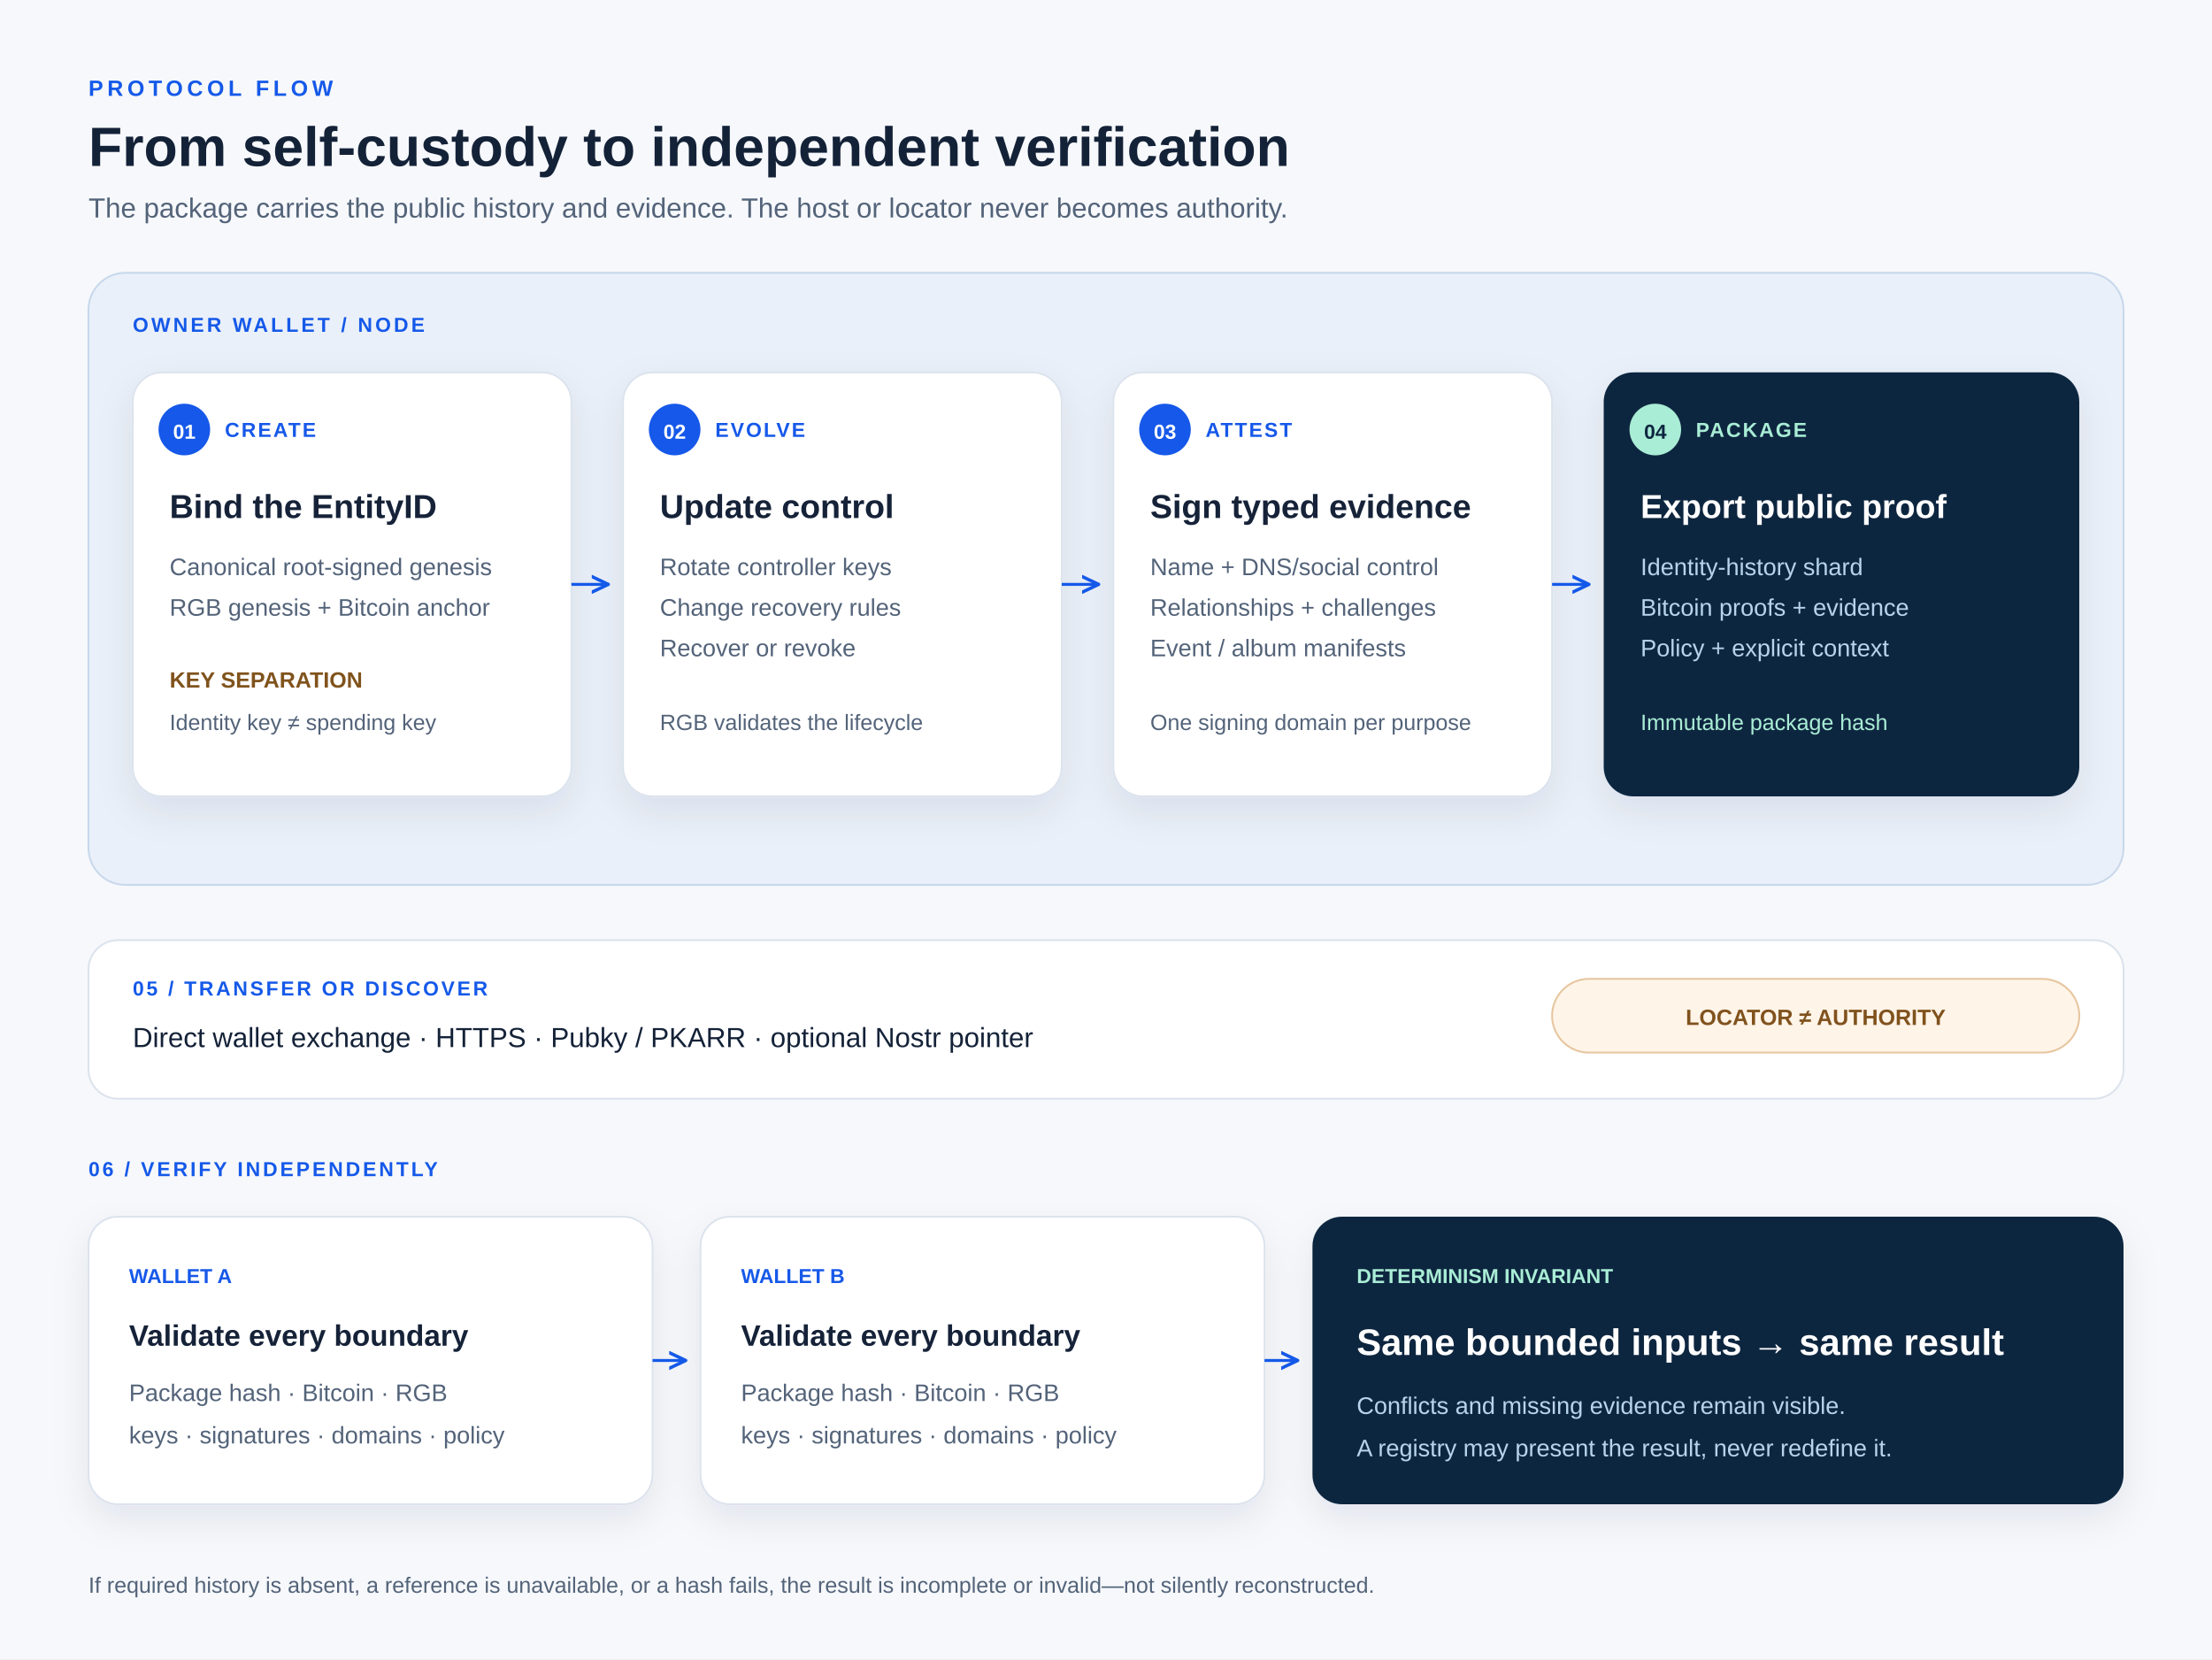
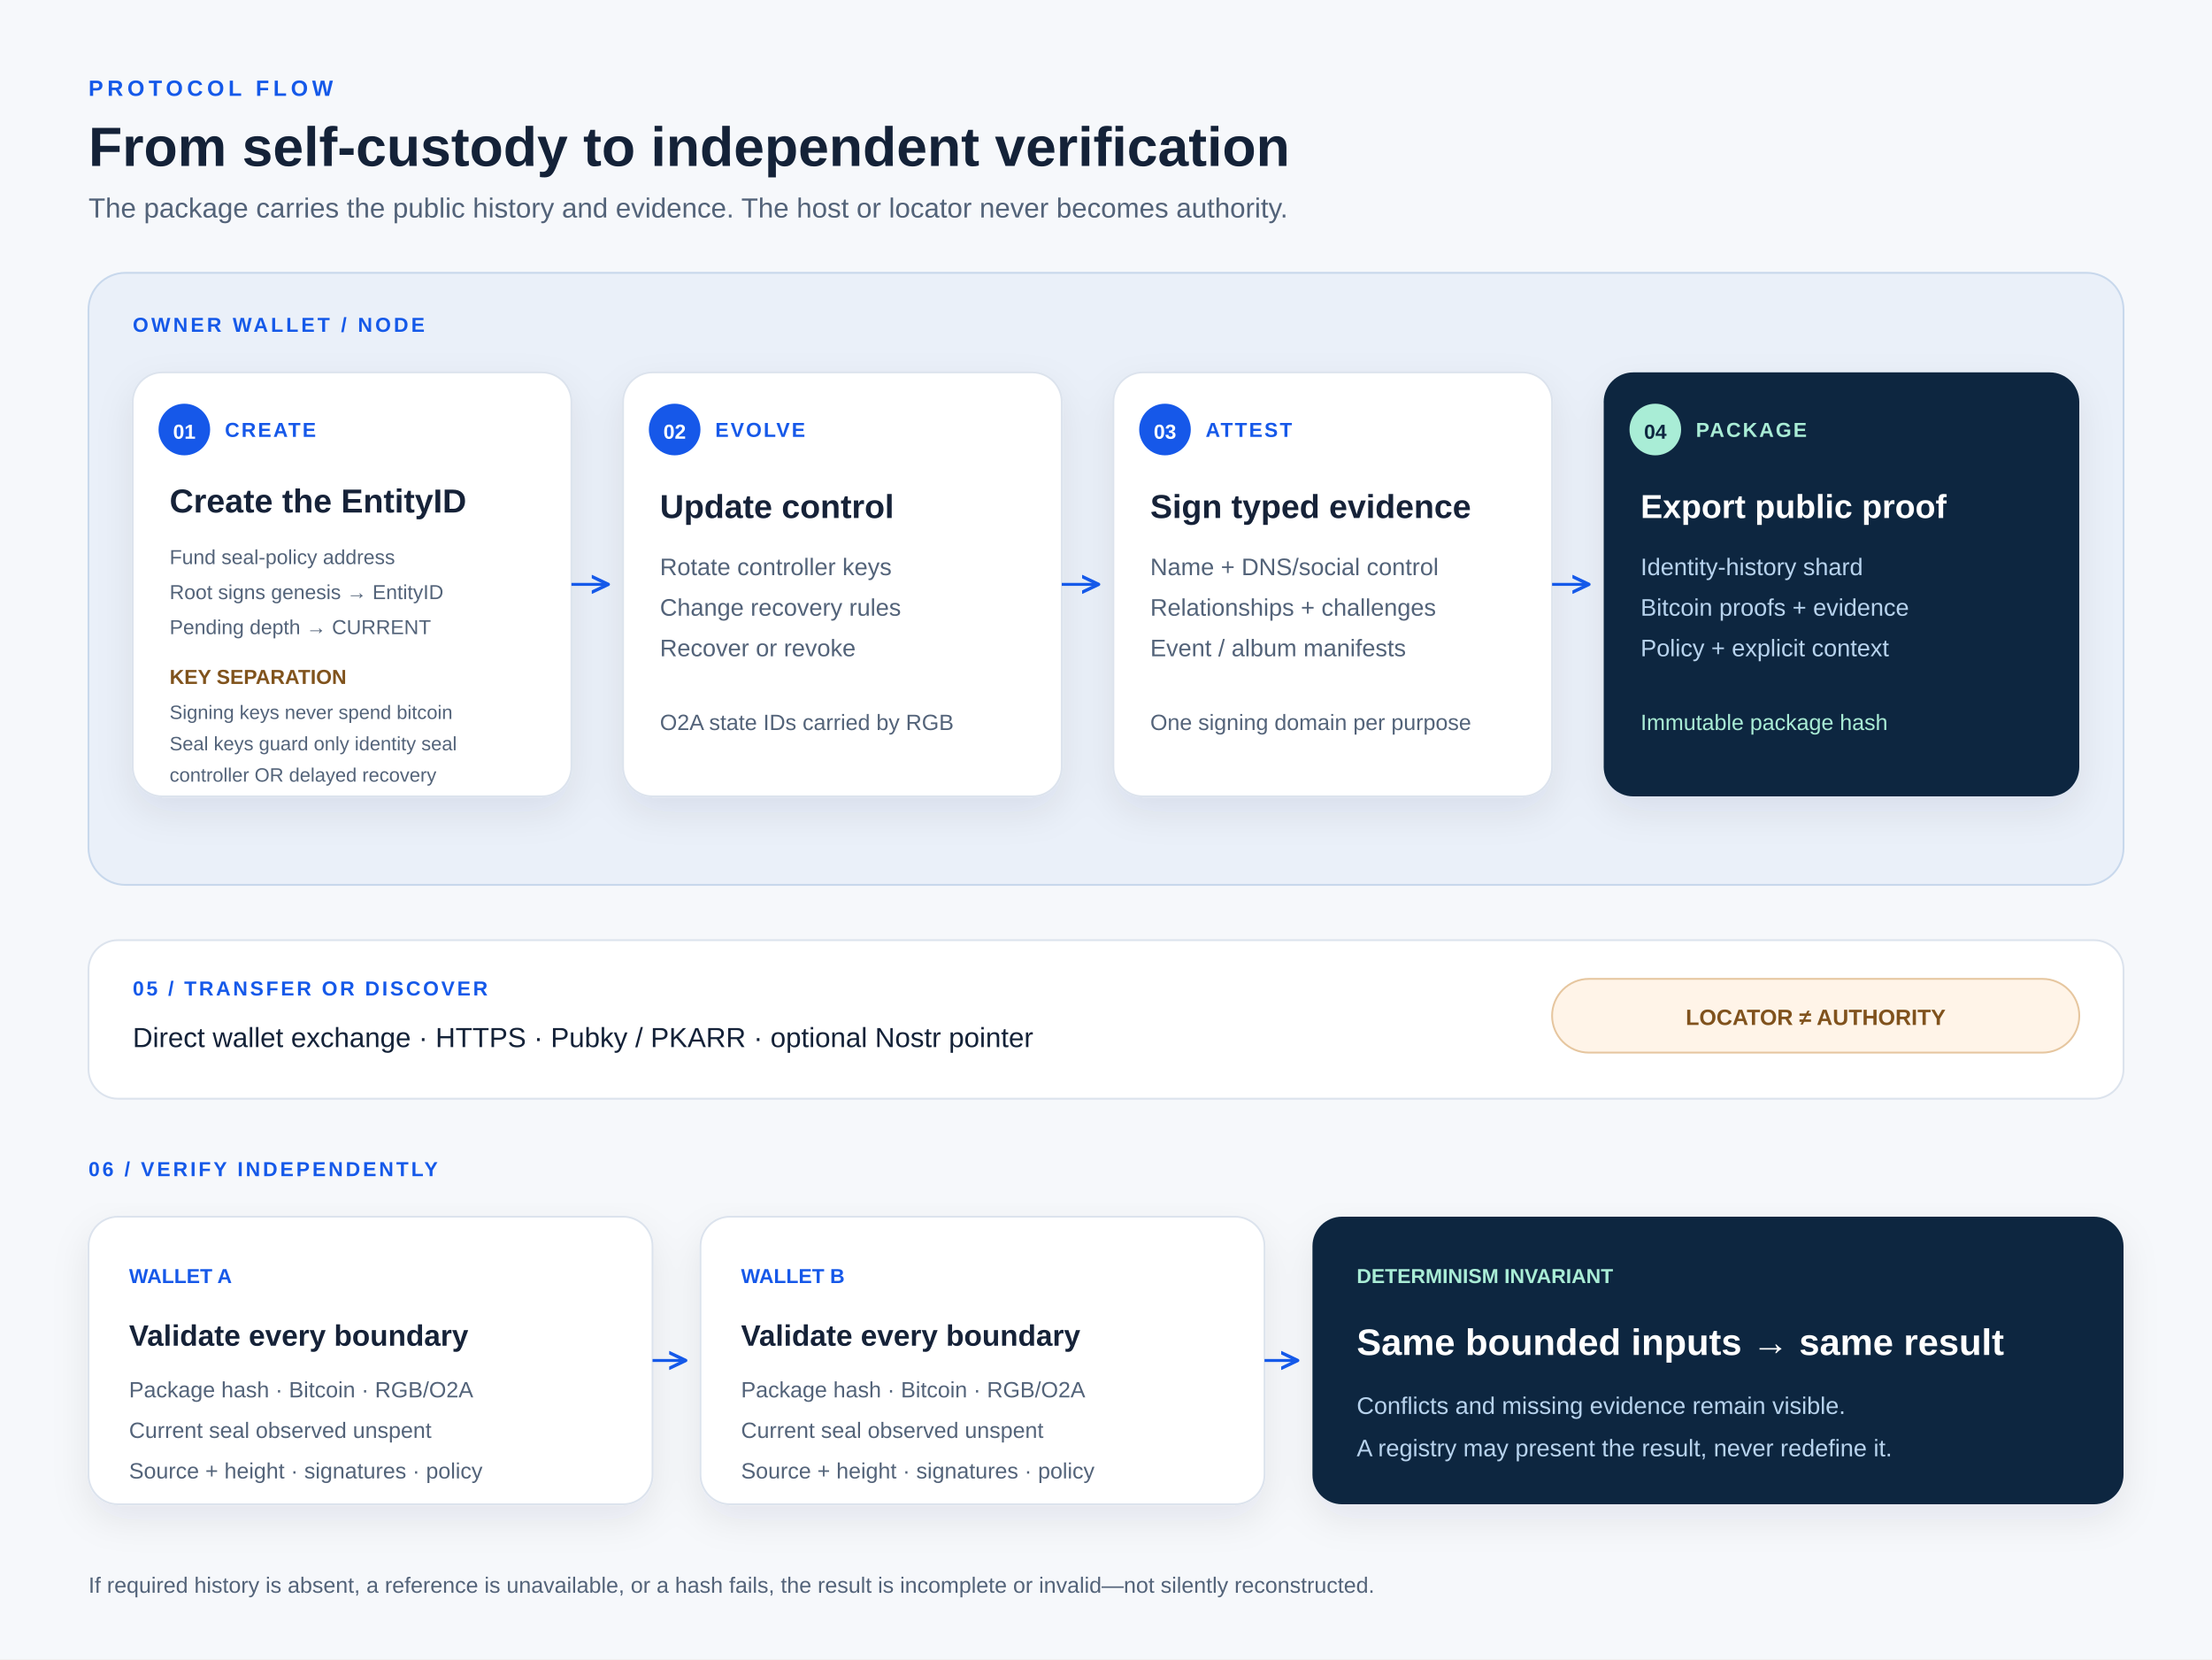
<svg xmlns="http://www.w3.org/2000/svg" viewBox="0 0 1200 900" role="img">
  <defs>
    <filter id="shadow" x="-8%" y="-10%" width="120%" height="140%">
      <feDropShadow dx="0" dy="8" stdDeviation="10" flood-color="#112840" flood-opacity="0.08" />
    </filter>
    <marker id="arrow" viewBox="0 0 10 10" refX="8" refY="5" markerWidth="7" markerHeight="7" orient="auto">
      <path d="M0 1.2L8 5L0 8.8" fill="none" stroke="#1559e9" stroke-width="1.6" stroke-linecap="round" stroke-linejoin="round" />
    </marker>
  </defs>
  <rect width="1200" height="900" fill="#f6f8fb" />
  <g font-family="Helvetica Neue, Arial, sans-serif">
    <text x="48" y="52" fill="#1559e9" font-size="12" font-weight="700" letter-spacing="2.2">PROTOCOL FLOW</text>
    <text x="48" y="90" fill="#142238" font-size="30" font-weight="700">From self-custody to independent verification</text>
    <text x="48" y="118" fill="#536379" font-size="15">The package carries the public history and evidence. The host or locator never becomes authority.</text>
    <rect x="48" y="148" width="1104" height="332" rx="20" fill="#eaf0f9" stroke="#c8d8ec" />
    <text x="72" y="180" fill="#1559e9" font-size="11" font-weight="700" letter-spacing="1.5">OWNER WALLET / NODE</text>
    <g filter="url(#shadow)">
      <g transform="translate(72 202)">
        <rect width="238" height="230" rx="16" fill="#ffffff" stroke="#dce3ed" />
        <circle cx="28" cy="31" r="14" fill="#1559e9" />
        <text x="28" y="36" text-anchor="middle" fill="#ffffff" font-size="11" font-weight="700">01</text>
        <text x="50" y="35" fill="#1559e9" font-size="11" font-weight="700" letter-spacing="1">CREATE</text>
-         <text x="20" y="79" fill="#142238" font-size="18" font-weight="700">Bind the EntityID</text>
-         <text x="20" y="110" fill="#536379" font-size="13">Canonical root-signed genesis</text>
-         <text x="20" y="132" fill="#536379" font-size="13">RGB genesis + Bitcoin anchor</text>
-         <text x="20" y="171" fill="#80521d" font-size="12" font-weight="700">KEY SEPARATION</text>
-         <text x="20" y="194" fill="#536379" font-size="12">Identity key ≠ spending key</text>
+         <text x="20" y="76" fill="#142238" font-size="18" font-weight="700">Create the EntityID</text>
+         <text x="20" y="104" fill="#536379" font-size="11">Fund seal-policy address</text>
+         <text x="20" y="123" fill="#536379" font-size="11">Root signs genesis → EntityID</text>
+         <text x="20" y="142" fill="#536379" font-size="11">Pending depth → CURRENT</text>
+         <text x="20" y="169" fill="#80521d" font-size="11" font-weight="700">KEY SEPARATION</text>
+         <text x="20" y="188" fill="#536379" font-size="10.5">Signing keys never spend bitcoin</text>
+         <text x="20" y="205" fill="#536379" font-size="10.5">Seal keys guard only identity seal</text>
+         <text x="20" y="222" fill="#536379" font-size="10.5">controller OR delayed recovery</text>
      </g>
      <g transform="translate(338 202)">
        <rect width="238" height="230" rx="16" fill="#ffffff" stroke="#dce3ed" />
        <circle cx="28" cy="31" r="14" fill="#1559e9" />
        <text x="28" y="36" text-anchor="middle" fill="#ffffff" font-size="11" font-weight="700">02</text>
        <text x="50" y="35" fill="#1559e9" font-size="11" font-weight="700" letter-spacing="1">EVOLVE</text>
        <text x="20" y="79" fill="#142238" font-size="18" font-weight="700">Update control</text>
        <text x="20" y="110" fill="#536379" font-size="13">Rotate controller keys</text>
        <text x="20" y="132" fill="#536379" font-size="13">Change recovery rules</text>
        <text x="20" y="154" fill="#536379" font-size="13">Recover or revoke</text>
-         <text x="20" y="194" fill="#536379" font-size="12">RGB validates the lifecycle</text>
+         <text x="20" y="194" fill="#536379" font-size="12">O2A state IDs carried by RGB</text>
      </g>
      <g transform="translate(604 202)">
        <rect width="238" height="230" rx="16" fill="#ffffff" stroke="#dce3ed" />
        <circle cx="28" cy="31" r="14" fill="#1559e9" />
        <text x="28" y="36" text-anchor="middle" fill="#ffffff" font-size="11" font-weight="700">03</text>
        <text x="50" y="35" fill="#1559e9" font-size="11" font-weight="700" letter-spacing="1">ATTEST</text>
        <text x="20" y="79" fill="#142238" font-size="18" font-weight="700">Sign typed evidence</text>
        <text x="20" y="110" fill="#536379" font-size="13">Name + DNS/social control</text>
        <text x="20" y="132" fill="#536379" font-size="13">Relationships + challenges</text>
        <text x="20" y="154" fill="#536379" font-size="13">Event / album manifests</text>
        <text x="20" y="194" fill="#536379" font-size="12">One signing domain per purpose</text>
      </g>
      <g transform="translate(870 202)">
        <rect width="258" height="230" rx="16" fill="#112840" />
        <circle cx="28" cy="31" r="14" fill="#a9edd6" />
        <text x="28" y="36" text-anchor="middle" fill="#112840" font-size="11" font-weight="700">04</text>
        <text x="50" y="35" fill="#a9edd6" font-size="11" font-weight="700" letter-spacing="1">PACKAGE</text>
        <text x="20" y="79" fill="#ffffff" font-size="18" font-weight="700">Export public proof</text>
        <text x="20" y="110" fill="#b7d3ee" font-size="13">Identity-history shard</text>
        <text x="20" y="132" fill="#b7d3ee" font-size="13">Bitcoin proofs + evidence</text>
        <text x="20" y="154" fill="#b7d3ee" font-size="13">Policy + explicit context</text>
        <text x="20" y="194" fill="#a9edd6" font-size="12">Immutable package hash</text>
      </g>
    </g>
    <g fill="none" stroke="#1559e9" stroke-width="1.6" marker-end="url(#arrow)">
      <path d="M310 317H330" />
      <path d="M576 317H596" />
      <path d="M842 317H862" />
    </g>
    <rect x="48" y="510" width="1104" height="86" rx="16" fill="#ffffff" stroke="#dce3ed" />
    <text x="72" y="540" fill="#1559e9" font-size="11" font-weight="700" letter-spacing="1.3">05 / TRANSFER OR DISCOVER</text>
    <text x="72" y="568" fill="#142238" font-size="15">Direct wallet exchange · HTTPS · Pubky / PKARR · optional Nostr pointer</text>
    <rect x="842" y="531" width="286" height="40" rx="20" fill="#fff4e8" stroke="#e6c69f" />
    <text x="985" y="556" text-anchor="middle" fill="#80521d" font-size="12" font-weight="700">LOCATOR ≠ AUTHORITY</text>
    <text x="48" y="638" fill="#1559e9" font-size="11" font-weight="700" letter-spacing="1.4">06 / VERIFY INDEPENDENTLY</text>
    <g filter="url(#shadow)">
      <g transform="translate(48 660)">
        <rect width="306" height="156" rx="16" fill="#ffffff" stroke="#dce3ed" />
        <text x="22" y="36" fill="#1559e9" font-size="11" font-weight="700">WALLET A</text>
        <text x="22" y="70" fill="#142238" font-size="16" font-weight="700">Validate every boundary</text>
-         <text x="22" y="100" fill="#536379" font-size="13">Package hash · Bitcoin · RGB</text>
-         <text x="22" y="123" fill="#536379" font-size="13">keys · signatures · domains · policy</text>
+         <text x="22" y="98" fill="#536379" font-size="12">Package hash · Bitcoin · RGB/O2A</text>
+         <text x="22" y="120" fill="#536379" font-size="12">Current seal observed unspent</text>
+         <text x="22" y="142" fill="#536379" font-size="12">Source + height · signatures · policy</text>
      </g>
      <g transform="translate(380 660)">
        <rect width="306" height="156" rx="16" fill="#ffffff" stroke="#dce3ed" />
        <text x="22" y="36" fill="#1559e9" font-size="11" font-weight="700">WALLET B</text>
        <text x="22" y="70" fill="#142238" font-size="16" font-weight="700">Validate every boundary</text>
-         <text x="22" y="100" fill="#536379" font-size="13">Package hash · Bitcoin · RGB</text>
-         <text x="22" y="123" fill="#536379" font-size="13">keys · signatures · domains · policy</text>
+         <text x="22" y="98" fill="#536379" font-size="12">Package hash · Bitcoin · RGB/O2A</text>
+         <text x="22" y="120" fill="#536379" font-size="12">Current seal observed unspent</text>
+         <text x="22" y="142" fill="#536379" font-size="12">Source + height · signatures · policy</text>
      </g>
      <g transform="translate(712 660)">
        <rect width="440" height="156" rx="16" fill="#112840" />
        <text x="24" y="36" fill="#a9edd6" font-size="11" font-weight="700">DETERMINISM INVARIANT</text>
        <text x="24" y="75" fill="#ffffff" font-size="20" font-weight="700">Same bounded inputs → same result</text>
        <text x="24" y="107" fill="#b7d3ee" font-size="13">Conflicts and missing evidence remain visible.</text>
        <text x="24" y="130" fill="#b7d3ee" font-size="13">A registry may present the result, never redefine it.</text>
      </g>
    </g>
    <path d="M354 738H372" fill="none" stroke="#1559e9" stroke-width="1.6" marker-end="url(#arrow)" />
    <path d="M686 738H704" fill="none" stroke="#1559e9" stroke-width="1.6" marker-end="url(#arrow)" />
    <text x="48" y="864" fill="#536379" font-size="12">If required history is absent, a reference is unavailable, or a hash fails, the result is incomplete or invalid—not silently reconstructed.</text>
  </g>
</svg>
